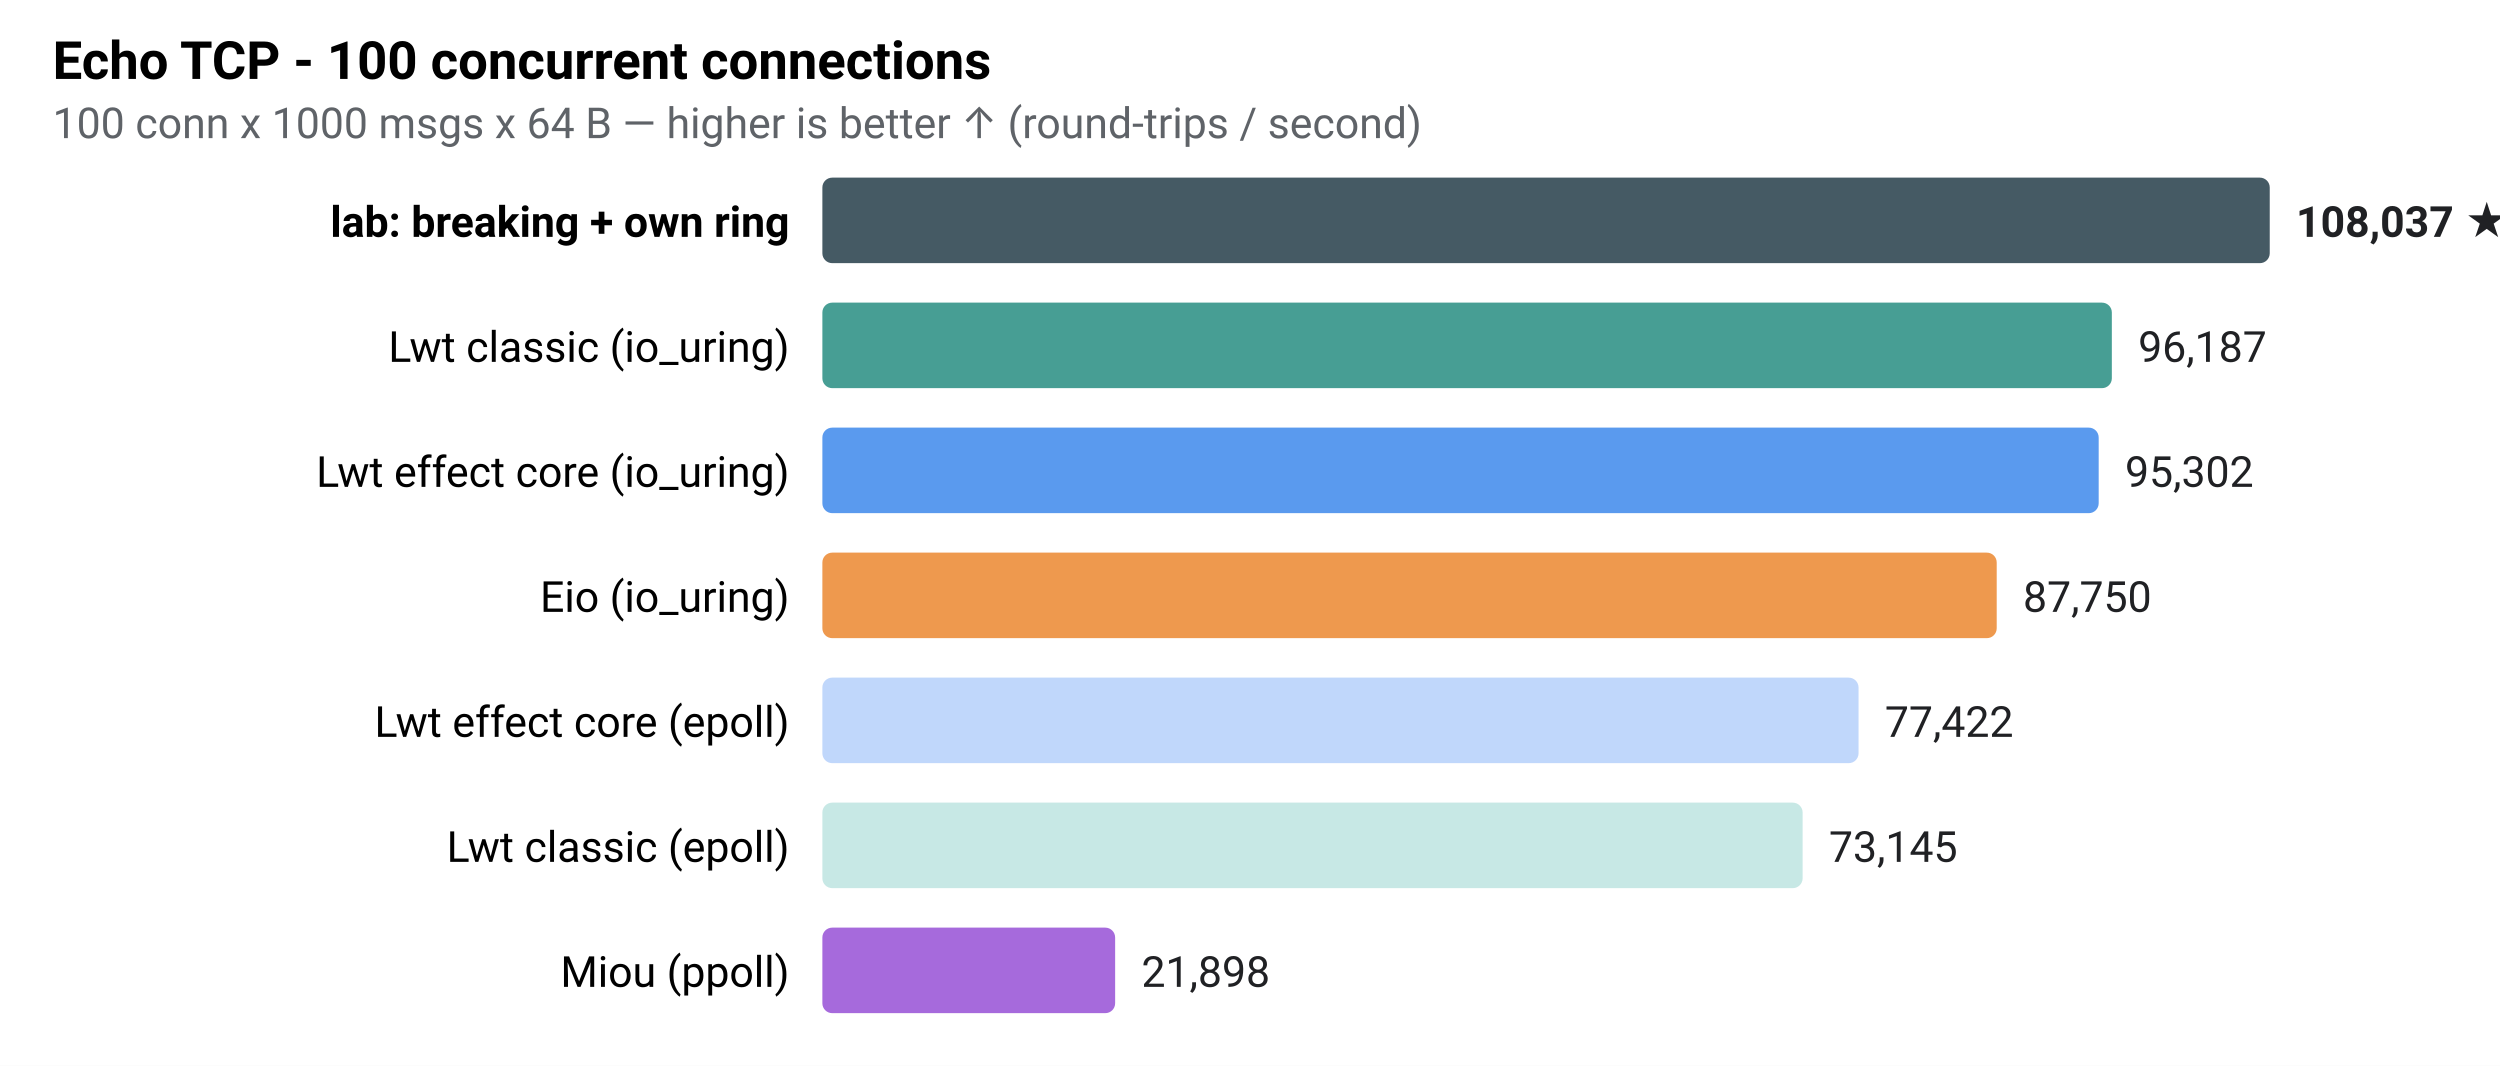
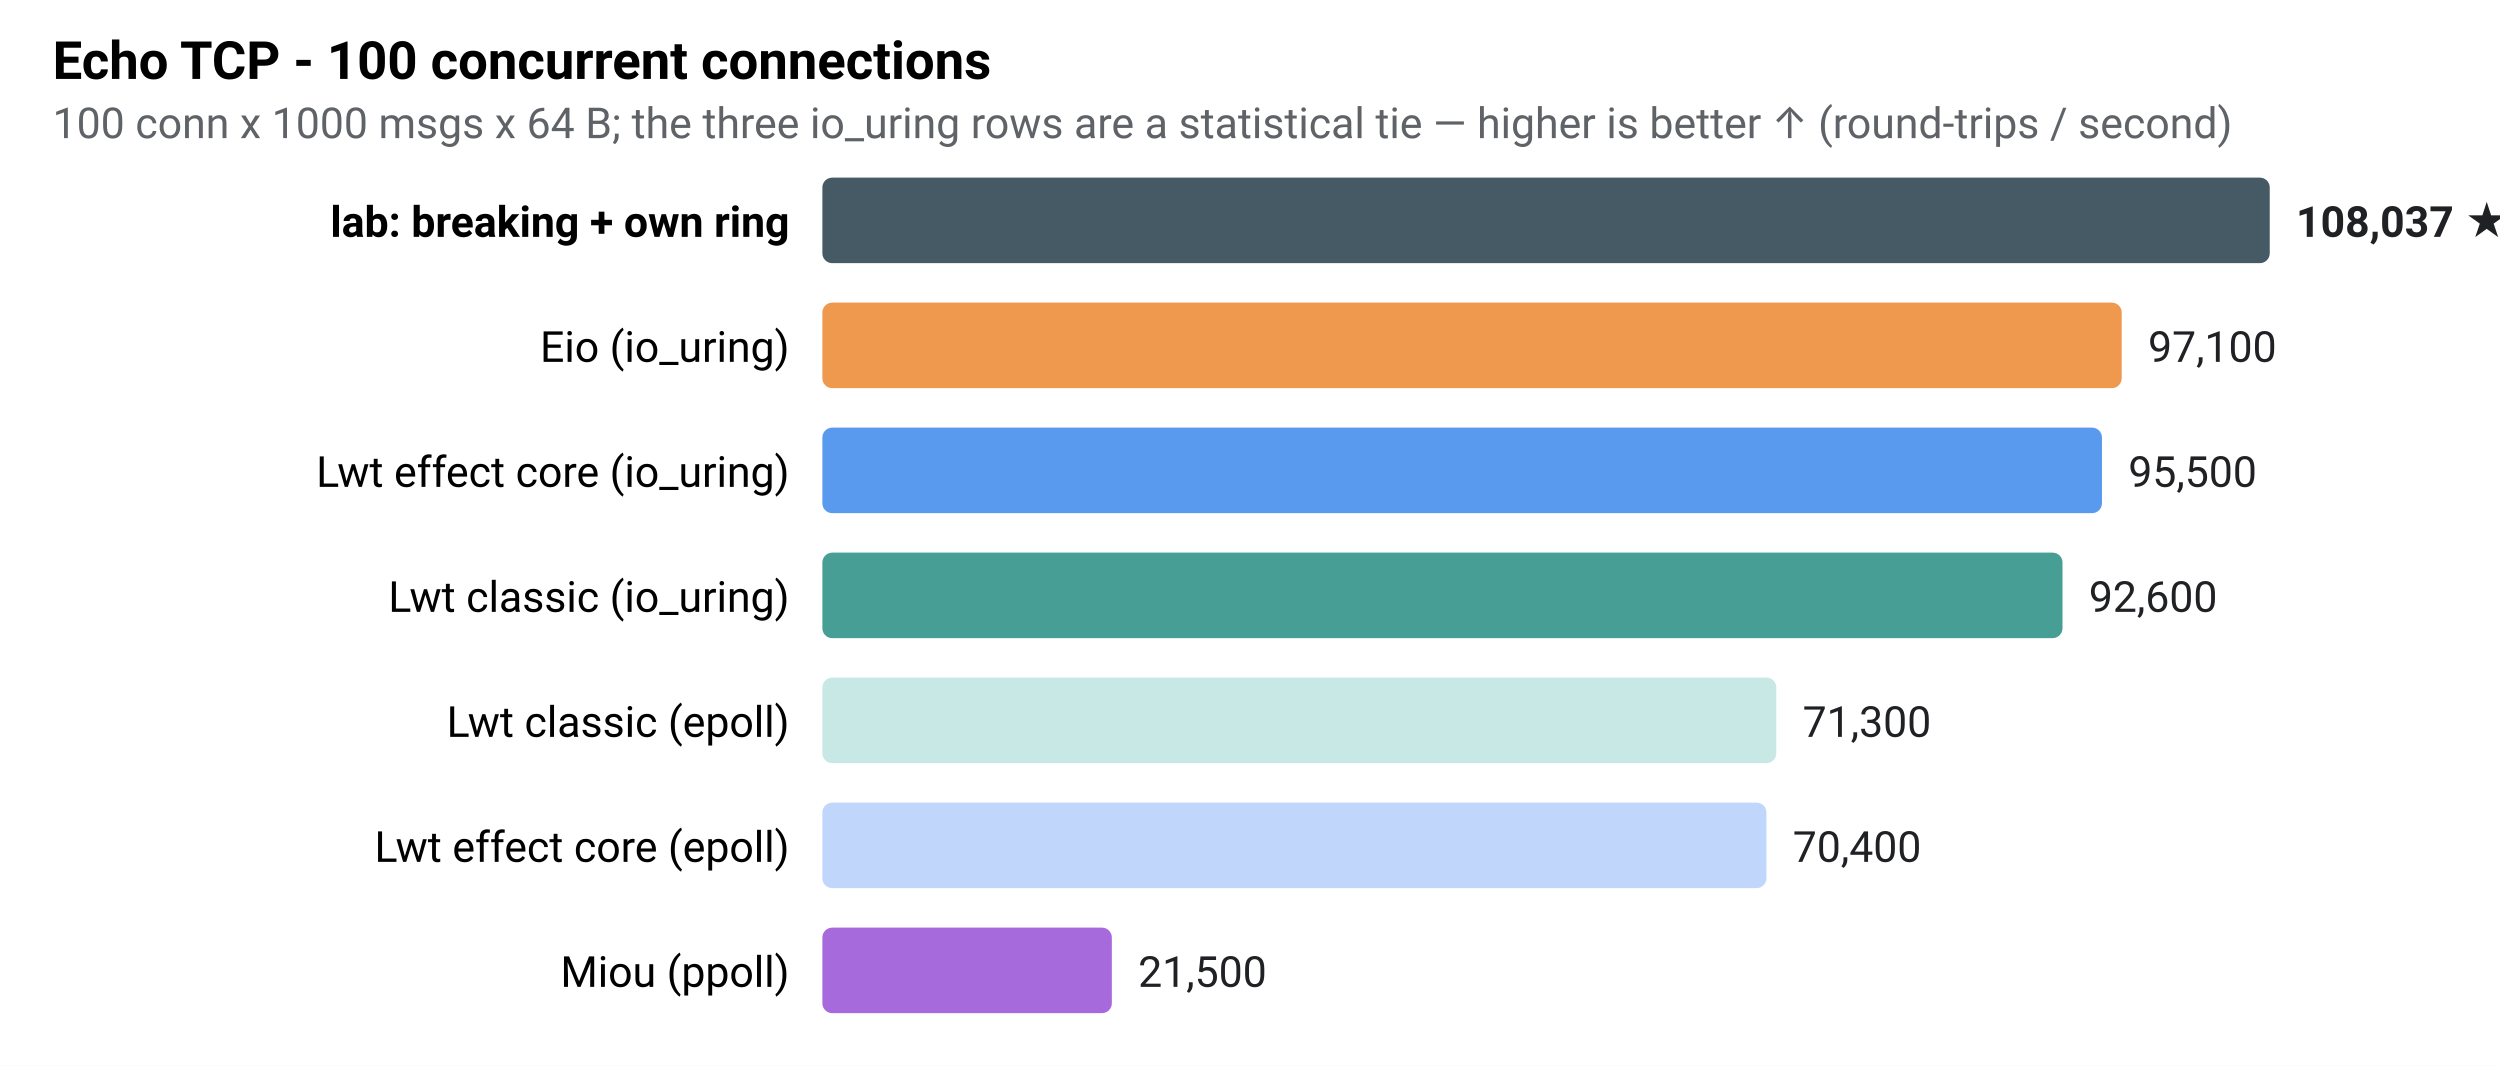
<svg xmlns="http://www.w3.org/2000/svg" width="760" height="324" font-family="-apple-system,Segoe UI,Roboto,sans-serif" font-size="13">
  <rect width="760" height="324" fill="white" />
  <text x="16" y="24" font-size="16" font-weight="700">Echo TCP - 100 concurrent connections</text>
-   <text x="16" y="42" fill="#5f6368">100 conn x 1000 msgs x 64 B — higher is better ↑ (round-trips / second)</text>
+   <text x="16" y="42" fill="#5f6368">100 conn x 1000 msgs x 64 B; the three io_uring rows are a statistical tie — higher is better ↑ (round-trips / second)</text>
  <text x="240" y="72" text-anchor="end" font-weight="700">lab: breaking + own ring</text>
  <rect x="250" y="54" width="440" height="26" rx="3" fill="#455a64" />
  <text x="698" y="72" fill="#202124" font-weight="700">108,037 ★</text>
-   <text x="240" y="110" text-anchor="end">Lwt classic (io_uring)</text>
-   <rect x="250" y="92" width="392" height="26" rx="3" fill="#00796b" opacity="0.72" />
-   <text x="650" y="110" fill="#202124">96,187</text>
+   <text x="240" y="110" text-anchor="end">Eio (io_uring)</text>
+   <rect x="250" y="92" width="395" height="26" rx="3" fill="#e8710a" opacity="0.72" />
+   <text x="653" y="110" fill="#202124">97,100</text>
  <text x="240" y="148" text-anchor="end">Lwt effect core (io_uring)</text>
-   <rect x="250" y="130" width="388" height="26" rx="3" fill="#1a73e8" opacity="0.72" />
-   <text x="646" y="148" fill="#202124">95,302</text>
-   <text x="240" y="186" text-anchor="end">Eio (io_uring)</text>
-   <rect x="250" y="168" width="357" height="26" rx="3" fill="#e8710a" opacity="0.72" />
-   <text x="615" y="186" fill="#202124">87,750</text>
-   <text x="240" y="224" text-anchor="end">Lwt effect core (epoll)</text>
-   <rect x="250" y="206" width="315" height="26" rx="3" fill="#a8c7fa" opacity="0.72" />
-   <text x="573" y="224" fill="#202124">77,422</text>
-   <text x="240" y="262" text-anchor="end">Lwt classic (epoll)</text>
-   <rect x="250" y="244" width="298" height="26" rx="3" fill="#b2dfdb" opacity="0.72" />
-   <text x="556" y="262" fill="#202124">73,145</text>
+   <rect x="250" y="130" width="389" height="26" rx="3" fill="#1a73e8" opacity="0.72" />
+   <text x="647" y="148" fill="#202124">95,500</text>
+   <text x="240" y="186" text-anchor="end">Lwt classic (io_uring)</text>
+   <rect x="250" y="168" width="377" height="26" rx="3" fill="#00796b" opacity="0.72" />
+   <text x="635" y="186" fill="#202124">92,600</text>
+   <text x="240" y="224" text-anchor="end">Lwt classic (epoll)</text>
+   <rect x="250" y="206" width="290" height="26" rx="3" fill="#b2dfdb" opacity="0.72" />
+   <text x="548" y="224" fill="#202124">71,300</text>
+   <text x="240" y="262" text-anchor="end">Lwt effect core (epoll)</text>
+   <rect x="250" y="244" width="287" height="26" rx="3" fill="#a8c7fa" opacity="0.72" />
+   <text x="545" y="262" fill="#202124">70,400</text>
  <text x="240" y="300" text-anchor="end">Miou (ppoll)</text>
-   <rect x="250" y="282" width="89" height="26" rx="3" fill="#8430ce" opacity="0.72" />
-   <text x="347" y="300" fill="#202124">21,898</text>
+   <rect x="250" y="282" width="88" height="26" rx="3" fill="#8430ce" opacity="0.72" />
+   <text x="346" y="300" fill="#202124">21,500</text>
</svg>
